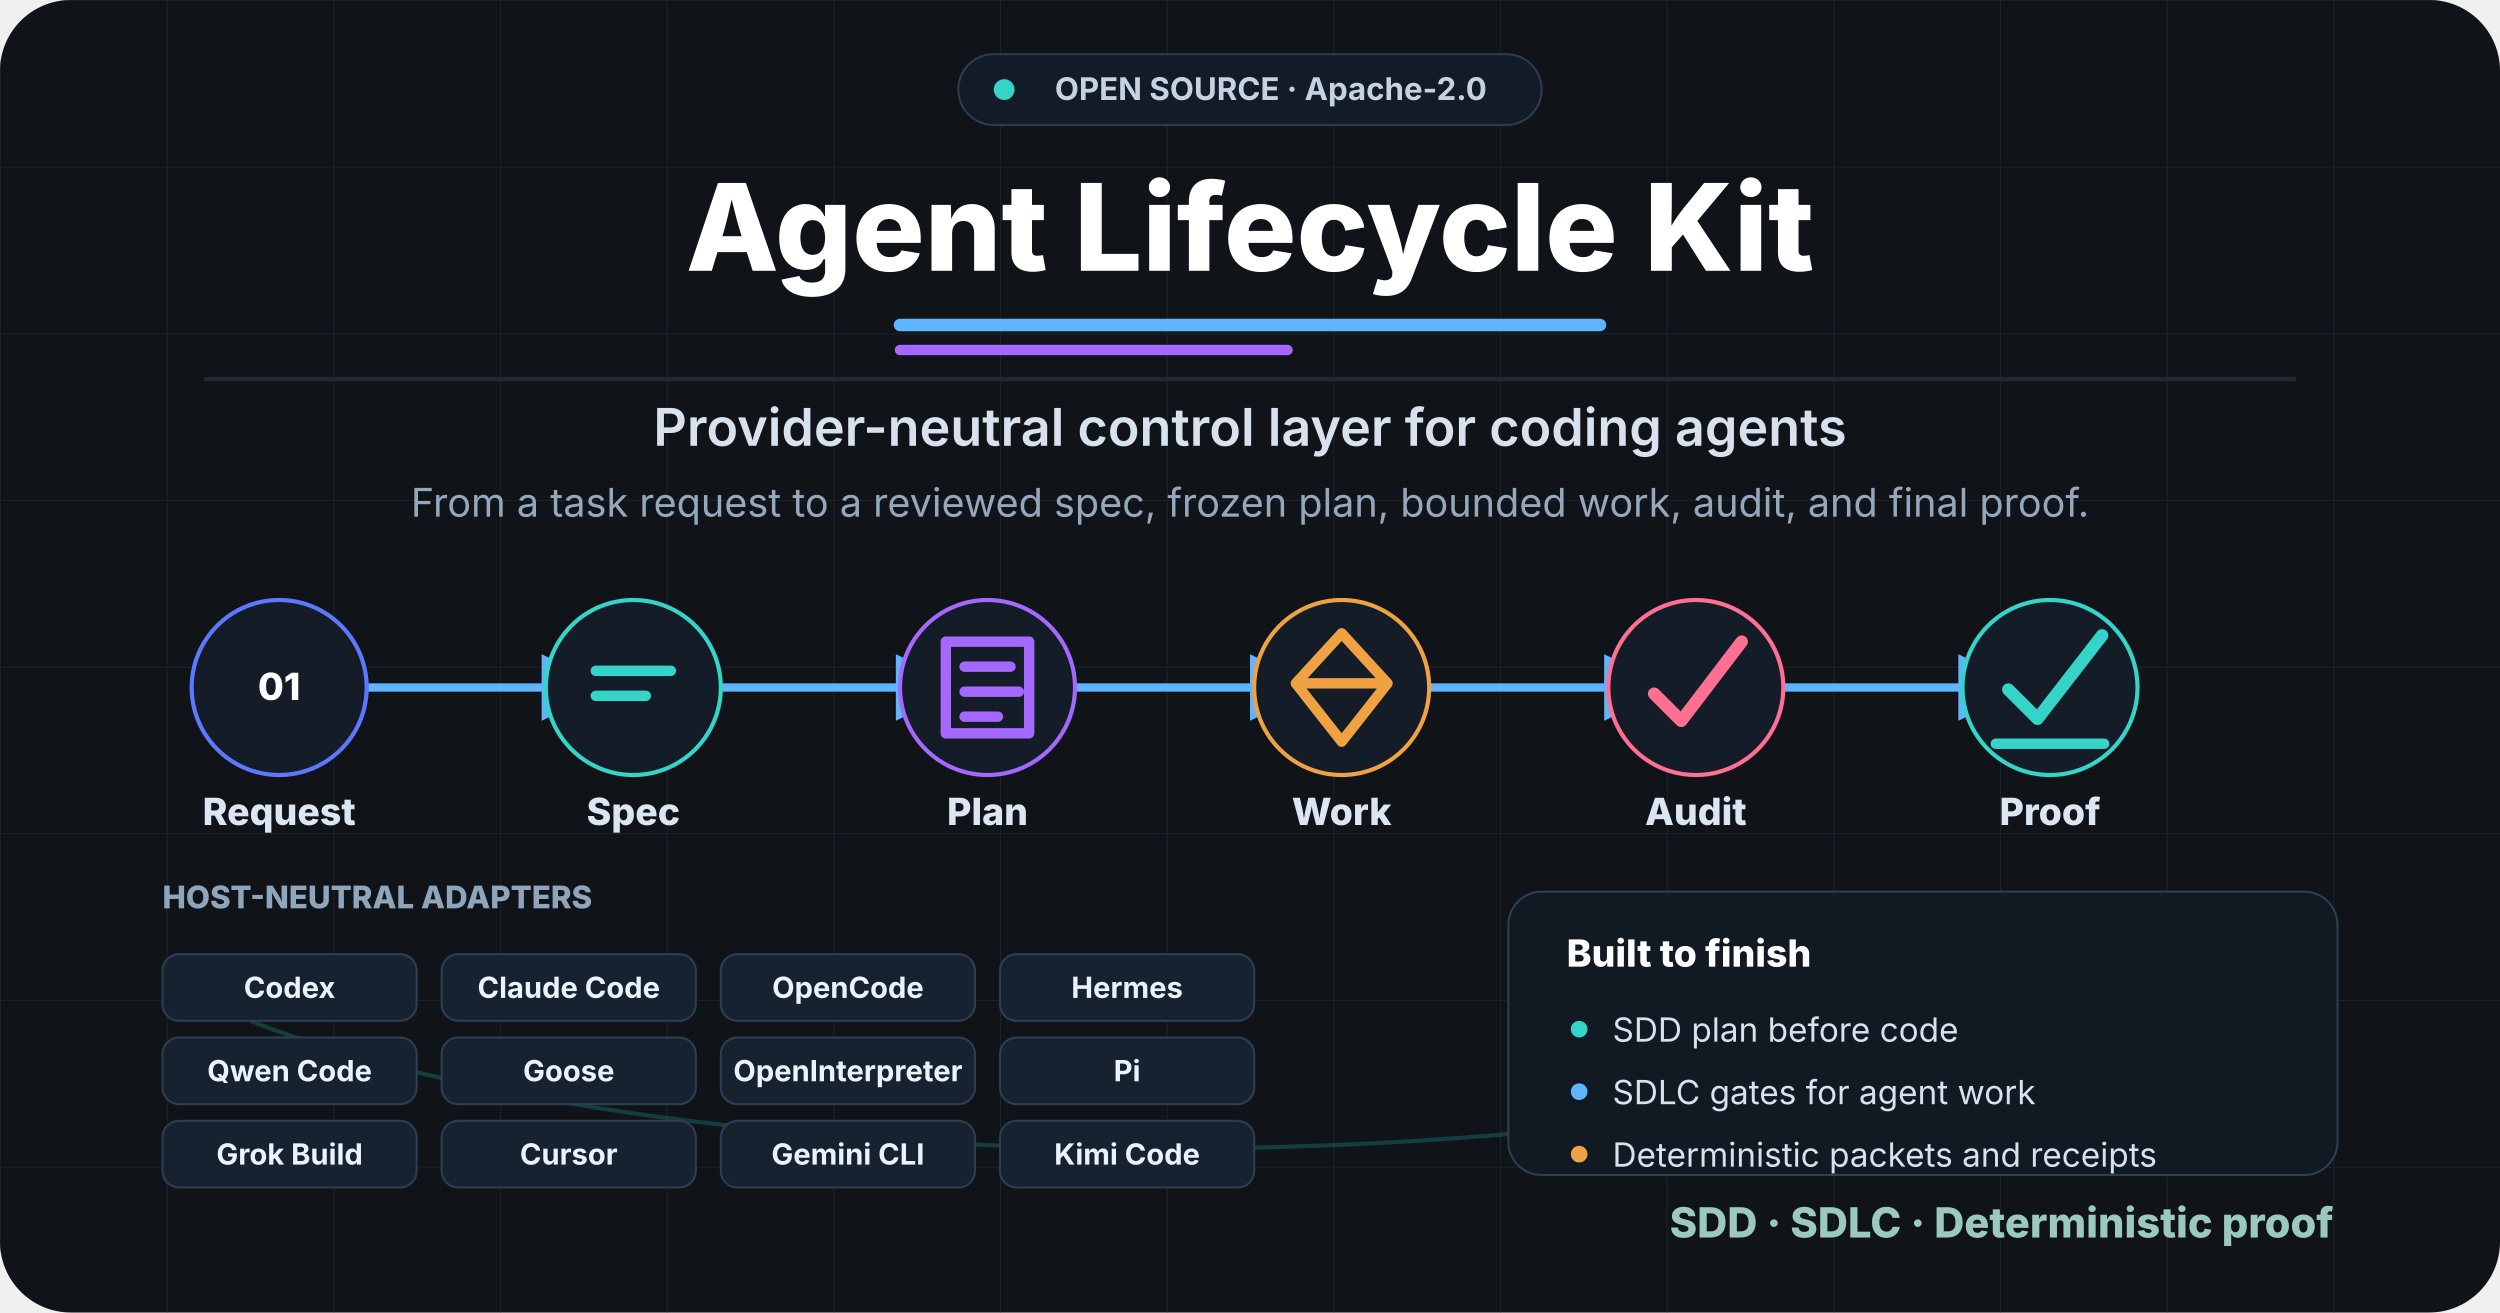
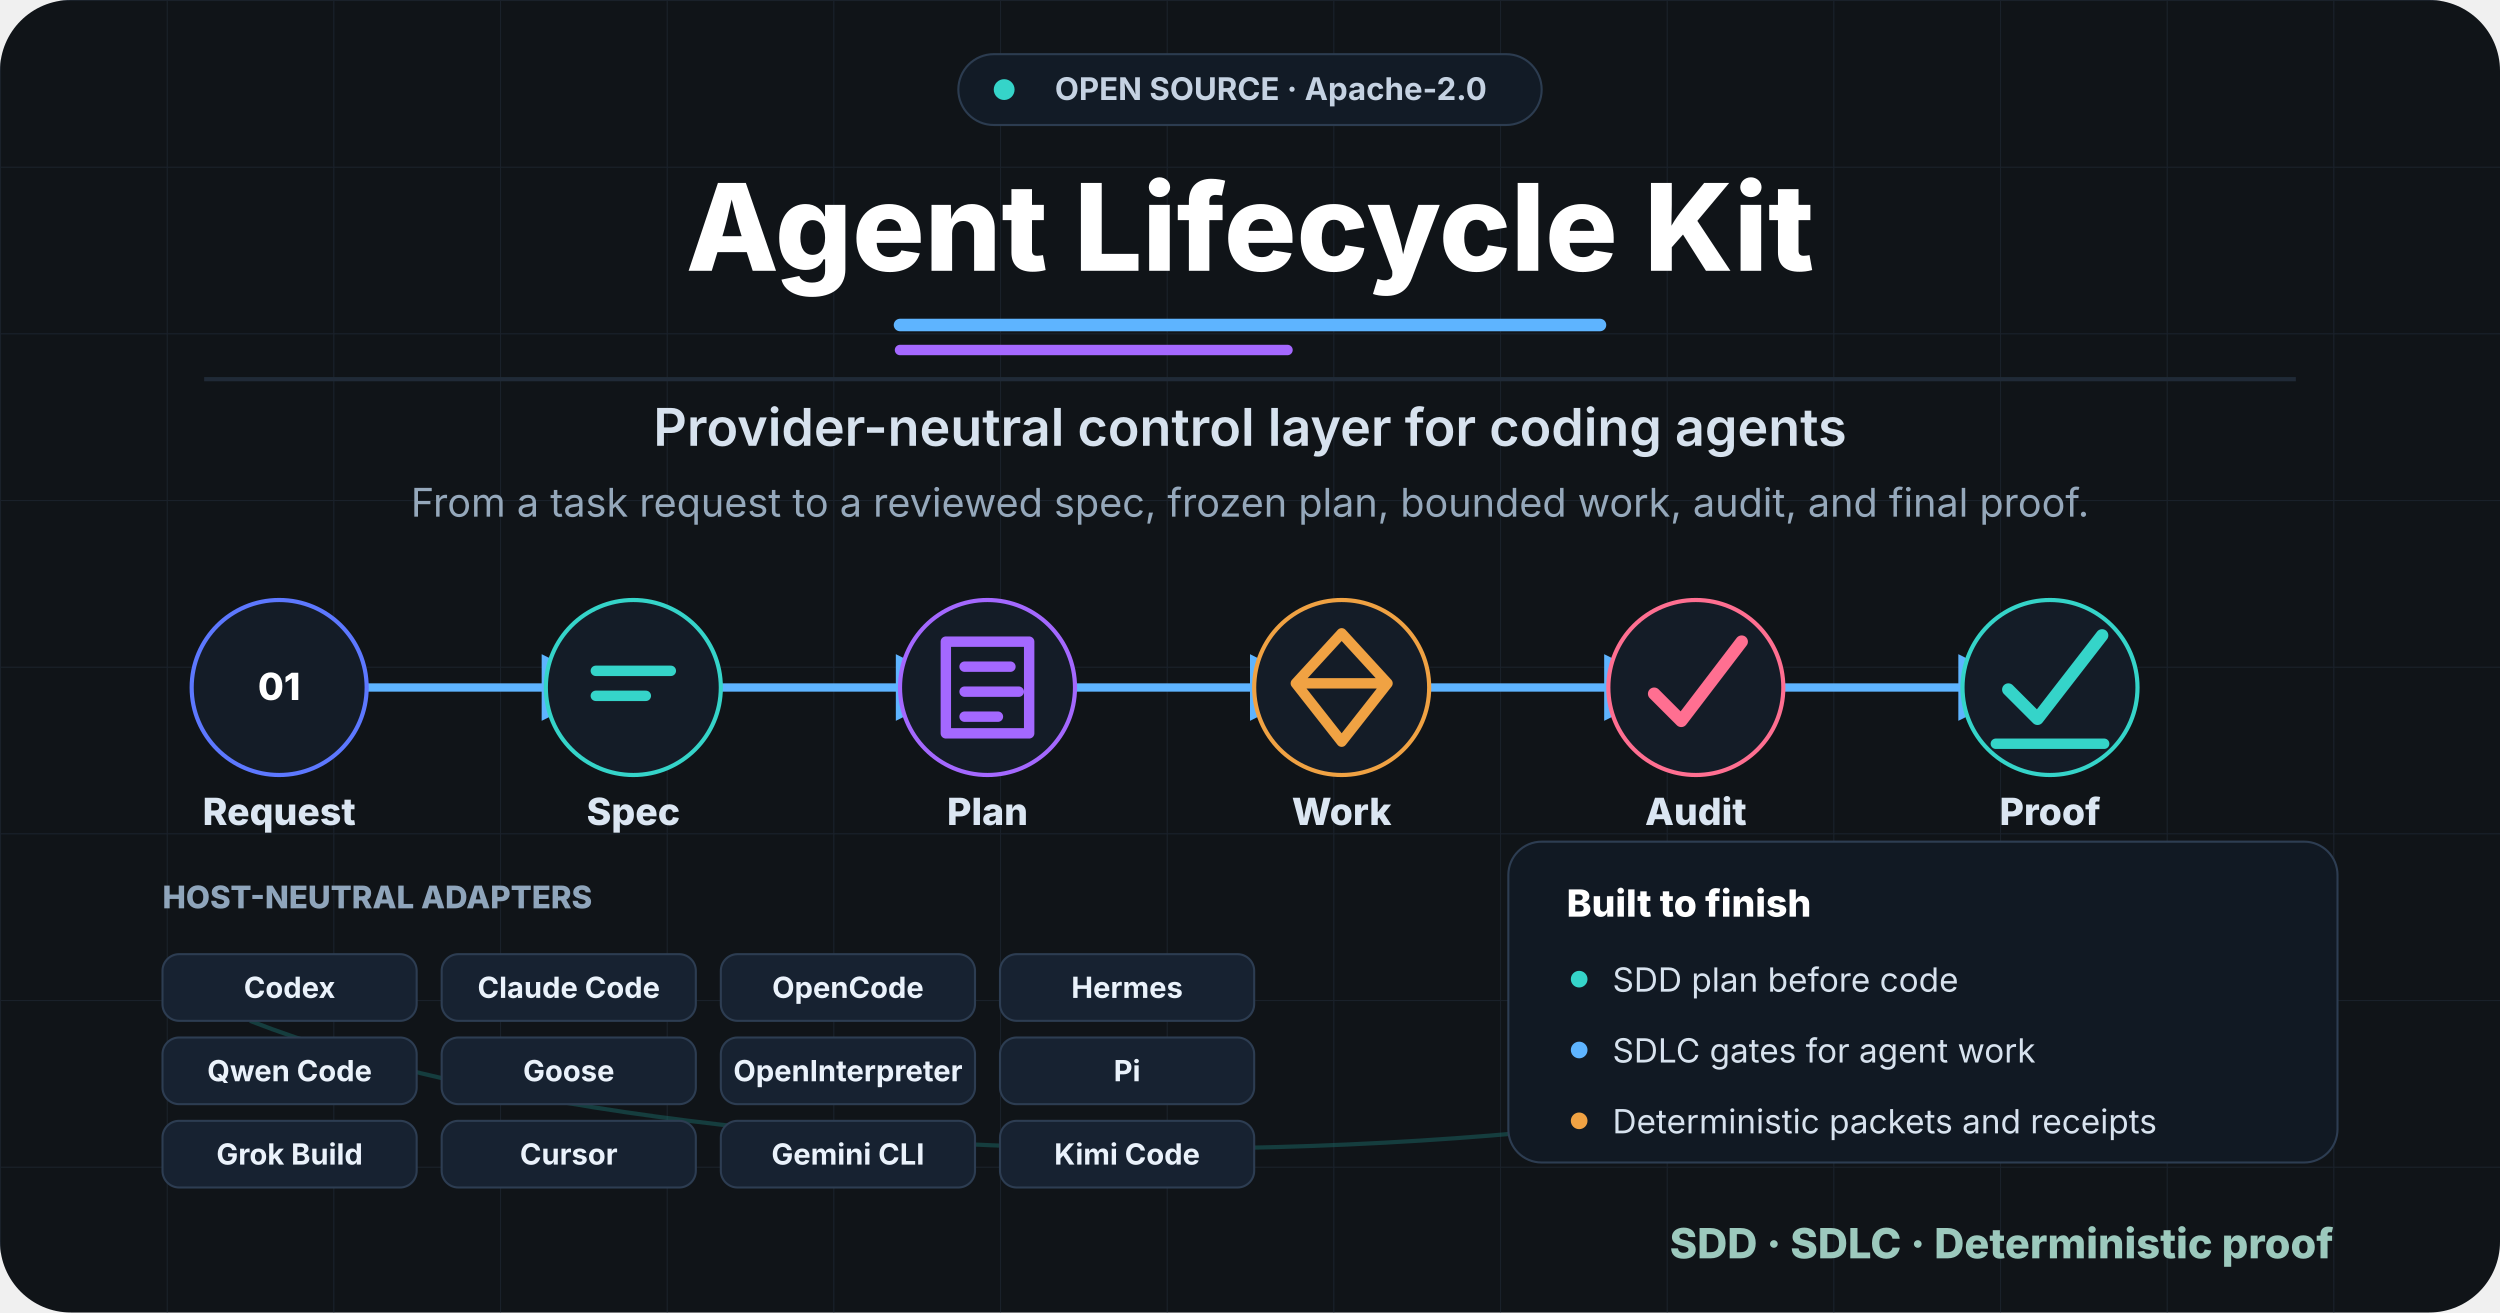
<svg xmlns="http://www.w3.org/2000/svg" role="img" aria-labelledby="title desc" viewBox="0 0 1200 630">
  <defs>
    <pattern id="grid" width="80" height="80" patternUnits="userSpaceOnUse">
      <path d="M80 0H0V80" fill="none" stroke="#263141" stroke-width="1" />
    </pattern>
    <marker id="arrow" markerWidth="12" markerHeight="12" refX="9" refY="6" orient="auto" markerUnits="strokeWidth">
      <path d="M2 2l8 4-8 4z" fill="#5eb4ff" />
    </marker>
  </defs>
  <rect width="1200" height="630" rx="34" fill="#101418" />
  <rect width="1200" height="630" rx="34" fill="url(#grid)" opacity=".45" />
  <path d="M120 490c220 86 728 86 960-28" fill="none" stroke="#1b6f6c" stroke-width="2" opacity=".45" />
  <g font-family="Inter, ui-sans-serif, system-ui, -apple-system, BlinkMacSystemFont, 'Segoe UI', sans-serif">
    <g transform="translate(460 26)">
      <rect width="280" height="34" rx="17" fill="#121b26" stroke="#2c3c50" />
      <circle cx="22" cy="17" r="5" fill="#35d4c9" />
      <text x="150" y="22" text-anchor="middle" font-size="15" font-weight="700" fill="#c5d2e2">OPEN SOURCE · Apache-2.0</text>
    </g>
    <text x="600" y="130" text-anchor="middle" font-size="58" font-weight="800" fill="#ffffff">Agent Lifecycle Kit</text>
    <path d="M432 156h336" stroke="#5eb4ff" stroke-width="6" stroke-linecap="round" />
    <path d="M432 168h186" stroke="#a468ff" stroke-width="5" stroke-linecap="round" />
    <path d="M98 182h1004" stroke="#202a37" stroke-width="2" />
    <text x="600" y="214" text-anchor="middle" font-size="25" font-weight="600" fill="#d7e2ee">Provider-neutral control layer for coding agents</text>
    <text x="600" y="248" text-anchor="middle" font-size="19" fill="#95a8bb">From a task request to a reviewed spec, frozen plan, bounded work, audit, and final proof.</text>
    <g fill="none" stroke="#5eb4ff" stroke-width="4" stroke-linecap="round" marker-end="url(#arrow)">
      <path d="M172 330h116" />
      <path d="M342 330h116" />
      <path d="M512 330h116" />
      <path d="M682 330h116" />
      <path d="M852 330h116" />
    </g>
    <g font-weight="800" text-anchor="middle">
      <g>
        <circle cx="134" cy="330" r="42" fill="#141c27" stroke="#5d78ff" stroke-width="2" />
        <text x="134" y="336" font-size="18" fill="#ffffff">01</text>
        <text x="134" y="396" font-size="18" fill="#dbe6f2">Request</text>
      </g>
      <g>
        <circle cx="304" cy="330" r="42" fill="#141c27" stroke="#35d4c9" stroke-width="2" />
        <path d="M286 322h36M286 334h24" stroke="#35d4c9" stroke-width="5" stroke-linecap="round" />
        <text x="304" y="396" font-size="18" fill="#dbe6f2">Spec</text>
      </g>
      <g>
        <circle cx="474" cy="330" r="42" fill="#141c27" stroke="#a468ff" stroke-width="2" />
        <path d="M454 308h40v44h-40zM463 320h22M463 332h26M463 344h16" fill="none" stroke="#a468ff" stroke-width="5" stroke-linecap="round" stroke-linejoin="round" />
        <text x="474" y="396" font-size="18" fill="#dbe6f2">Plan</text>
      </g>
      <g>
        <circle cx="644" cy="330" r="42" fill="#141c27" stroke="#f0a243" stroke-width="2" />
        <path d="M622 328l22-24 22 24-22 28zM622 328h44" fill="none" stroke="#f0a243" stroke-width="5" stroke-linejoin="round" />
        <text x="644" y="396" font-size="18" fill="#dbe6f2">Work</text>
      </g>
      <g>
        <circle cx="814" cy="330" r="42" fill="#141c27" stroke="#ff6f91" stroke-width="2" />
        <path d="M794 333l13 13 29-38" fill="none" stroke="#ff6f91" stroke-width="6" stroke-linecap="round" stroke-linejoin="round" />
        <text x="814" y="396" font-size="18" fill="#dbe6f2">Audit</text>
      </g>
      <g>
        <circle cx="984" cy="330" r="42" fill="#141c27" stroke="#35d4c9" stroke-width="2" />
        <path d="M964 331l14 14 31-40" fill="none" stroke="#35d4c9" stroke-width="6" stroke-linecap="round" stroke-linejoin="round" />
        <path d="M958 357h52" stroke="#35d4c9" stroke-width="5" stroke-linecap="round" />
        <text x="984" y="396" font-size="18" fill="#dbe6f2">Proof</text>
      </g>
    </g>
    <g transform="translate(78 436)">
      <text x="0" y="0" font-size="15" font-weight="800" fill="#8fa5bb">HOST-NEUTRAL ADAPTERS</text>
      <g font-size="14" font-weight="700" fill="#eaf2fb">
        <rect x="0" y="22" width="122" height="32" rx="8" fill="#172231" stroke="#2d3d52" />
        <text x="61" y="43" text-anchor="middle">Codex</text>
        <rect x="134" y="22" width="122" height="32" rx="8" fill="#172231" stroke="#2d3d52" />
        <text x="195" y="43" text-anchor="middle">Claude Code</text>
        <rect x="268" y="22" width="122" height="32" rx="8" fill="#172231" stroke="#2d3d52" />
        <text x="329" y="43" text-anchor="middle">OpenCode</text>
        <rect x="402" y="22" width="122" height="32" rx="8" fill="#172231" stroke="#2d3d52" />
        <text x="463" y="43" text-anchor="middle">Hermes</text>
        <rect x="0" y="62" width="122" height="32" rx="8" fill="#172231" stroke="#2d3d52" />
        <text x="61" y="83" text-anchor="middle">Qwen Code</text>
        <rect x="134" y="62" width="122" height="32" rx="8" fill="#172231" stroke="#2d3d52" />
        <text x="195" y="83" text-anchor="middle">Goose</text>
        <rect x="268" y="62" width="122" height="32" rx="8" fill="#172231" stroke="#2d3d52" />
        <text x="329" y="83" text-anchor="middle">OpenInterpreter</text>
        <rect x="402" y="62" width="122" height="32" rx="8" fill="#172231" stroke="#2d3d52" />
        <text x="463" y="83" text-anchor="middle">Pi</text>
        <rect x="0" y="102" width="122" height="32" rx="8" fill="#172231" stroke="#2d3d52" />
        <text x="61" y="123" text-anchor="middle">Grok Build</text>
        <rect x="134" y="102" width="122" height="32" rx="8" fill="#172231" stroke="#2d3d52" />
        <text x="195" y="123" text-anchor="middle">Cursor</text>
        <rect x="268" y="102" width="122" height="32" rx="8" fill="#172231" stroke="#2d3d52" />
        <text x="329" y="123" text-anchor="middle">Gemini CLI</text>
        <rect x="402" y="102" width="122" height="32" rx="8" fill="#172231" stroke="#2d3d52" />
        <text x="463" y="123" text-anchor="middle">Kimi Code</text>
      </g>
    </g>
-     <g transform="translate(724 428)">
-       <rect width="398" height="136" rx="16" fill="#111923" stroke="#2d3d52" />
+     <g transform="translate(724 404)">
+       <rect width="398" height="154" rx="16" fill="#111923" stroke="#2d3d52" />
      <text x="28" y="36" font-size="18" font-weight="800" fill="#ffffff">Built to finish</text>
      <g font-size="16" fill="#d7e2ee">
        <circle cx="34" cy="66" r="4" fill="#35d4c9" />
        <text x="50" y="72">SDD plan before code</text>
-         <circle cx="34" cy="96" r="4" fill="#5eb4ff" />
-         <text x="50" y="102">SDLC gates for agent work</text>
-         <circle cx="34" cy="126" r="4" fill="#f0a243" />
-         <text x="50" y="132">Deterministic packets and receipts</text>
+         <circle cx="34" cy="100" r="4" fill="#5eb4ff" />
+         <text x="50" y="106">SDLC gates for agent work</text>
+         <circle cx="34" cy="134" r="4" fill="#f0a243" />
+         <text x="50" y="140">Deterministic packets and receipts</text>
      </g>
    </g>
-     <text x="1120" y="594" text-anchor="end" font-size="20" font-weight="800" fill="#9cc9bd">SDD · SDLC · Deterministic proof</text>
+     <text x="1120" y="604" text-anchor="end" font-size="20" font-weight="800" fill="#9cc9bd">SDD · SDLC · Deterministic proof</text>
  </g>
</svg>
